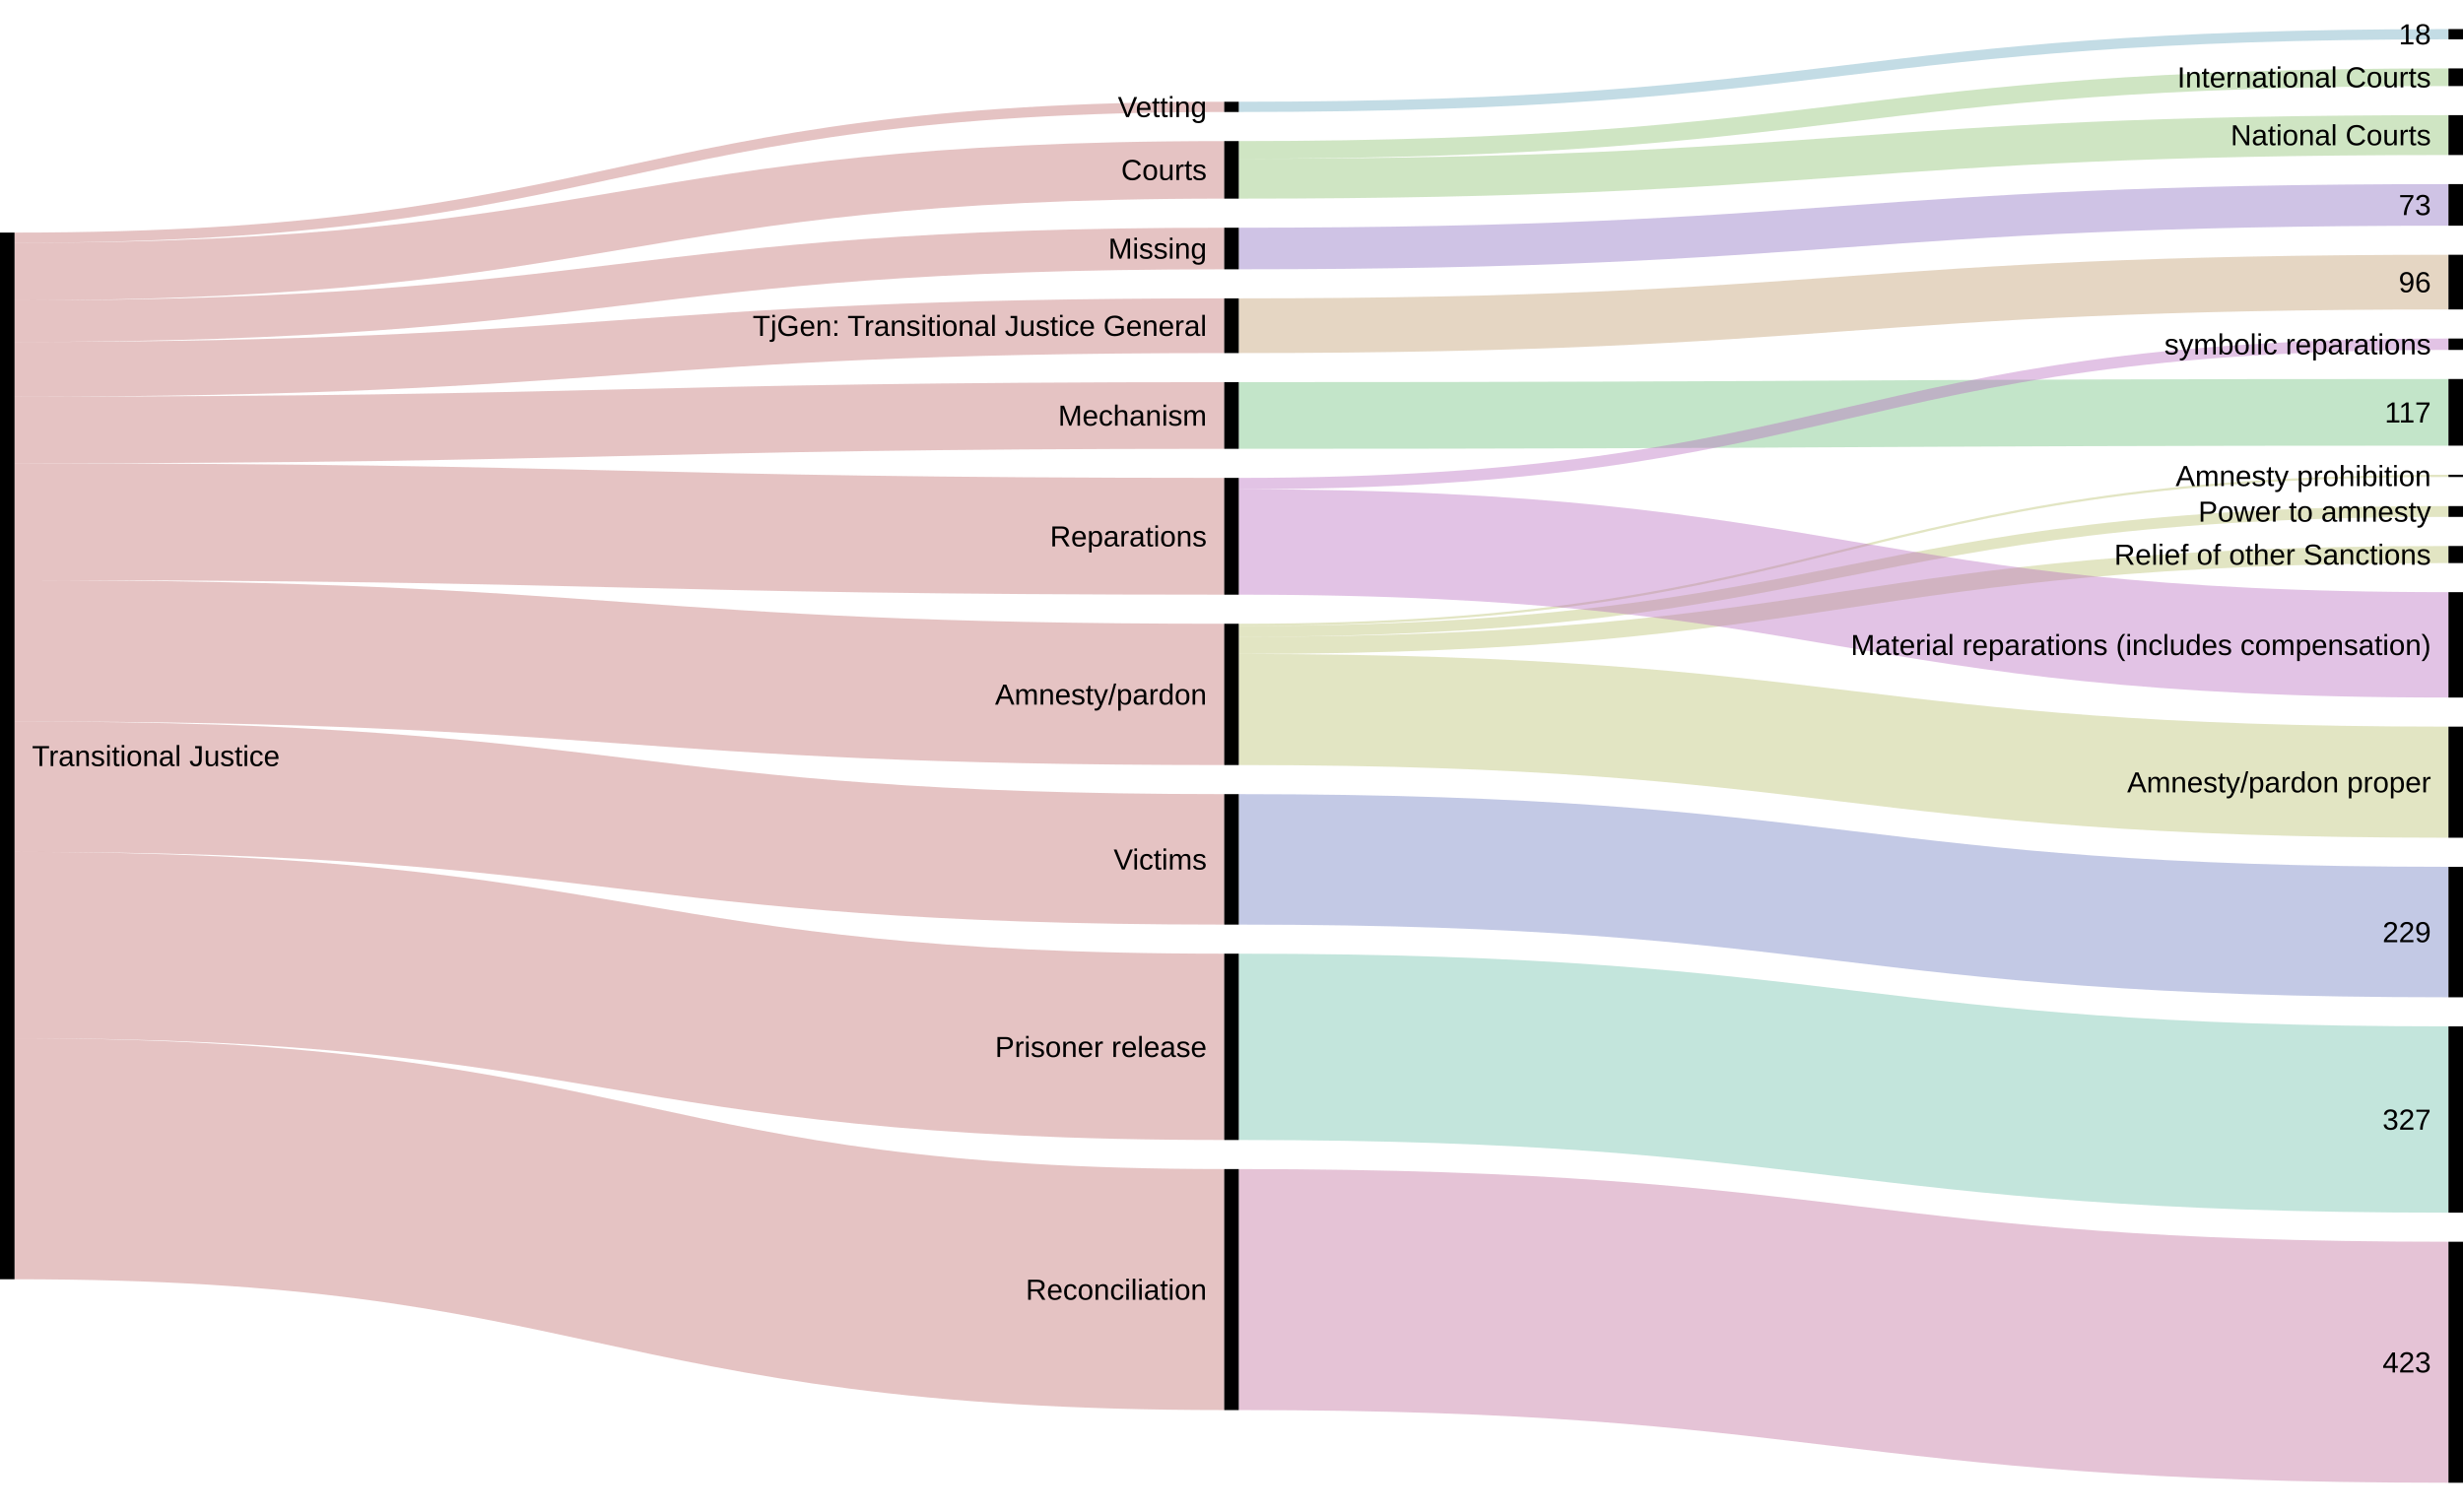
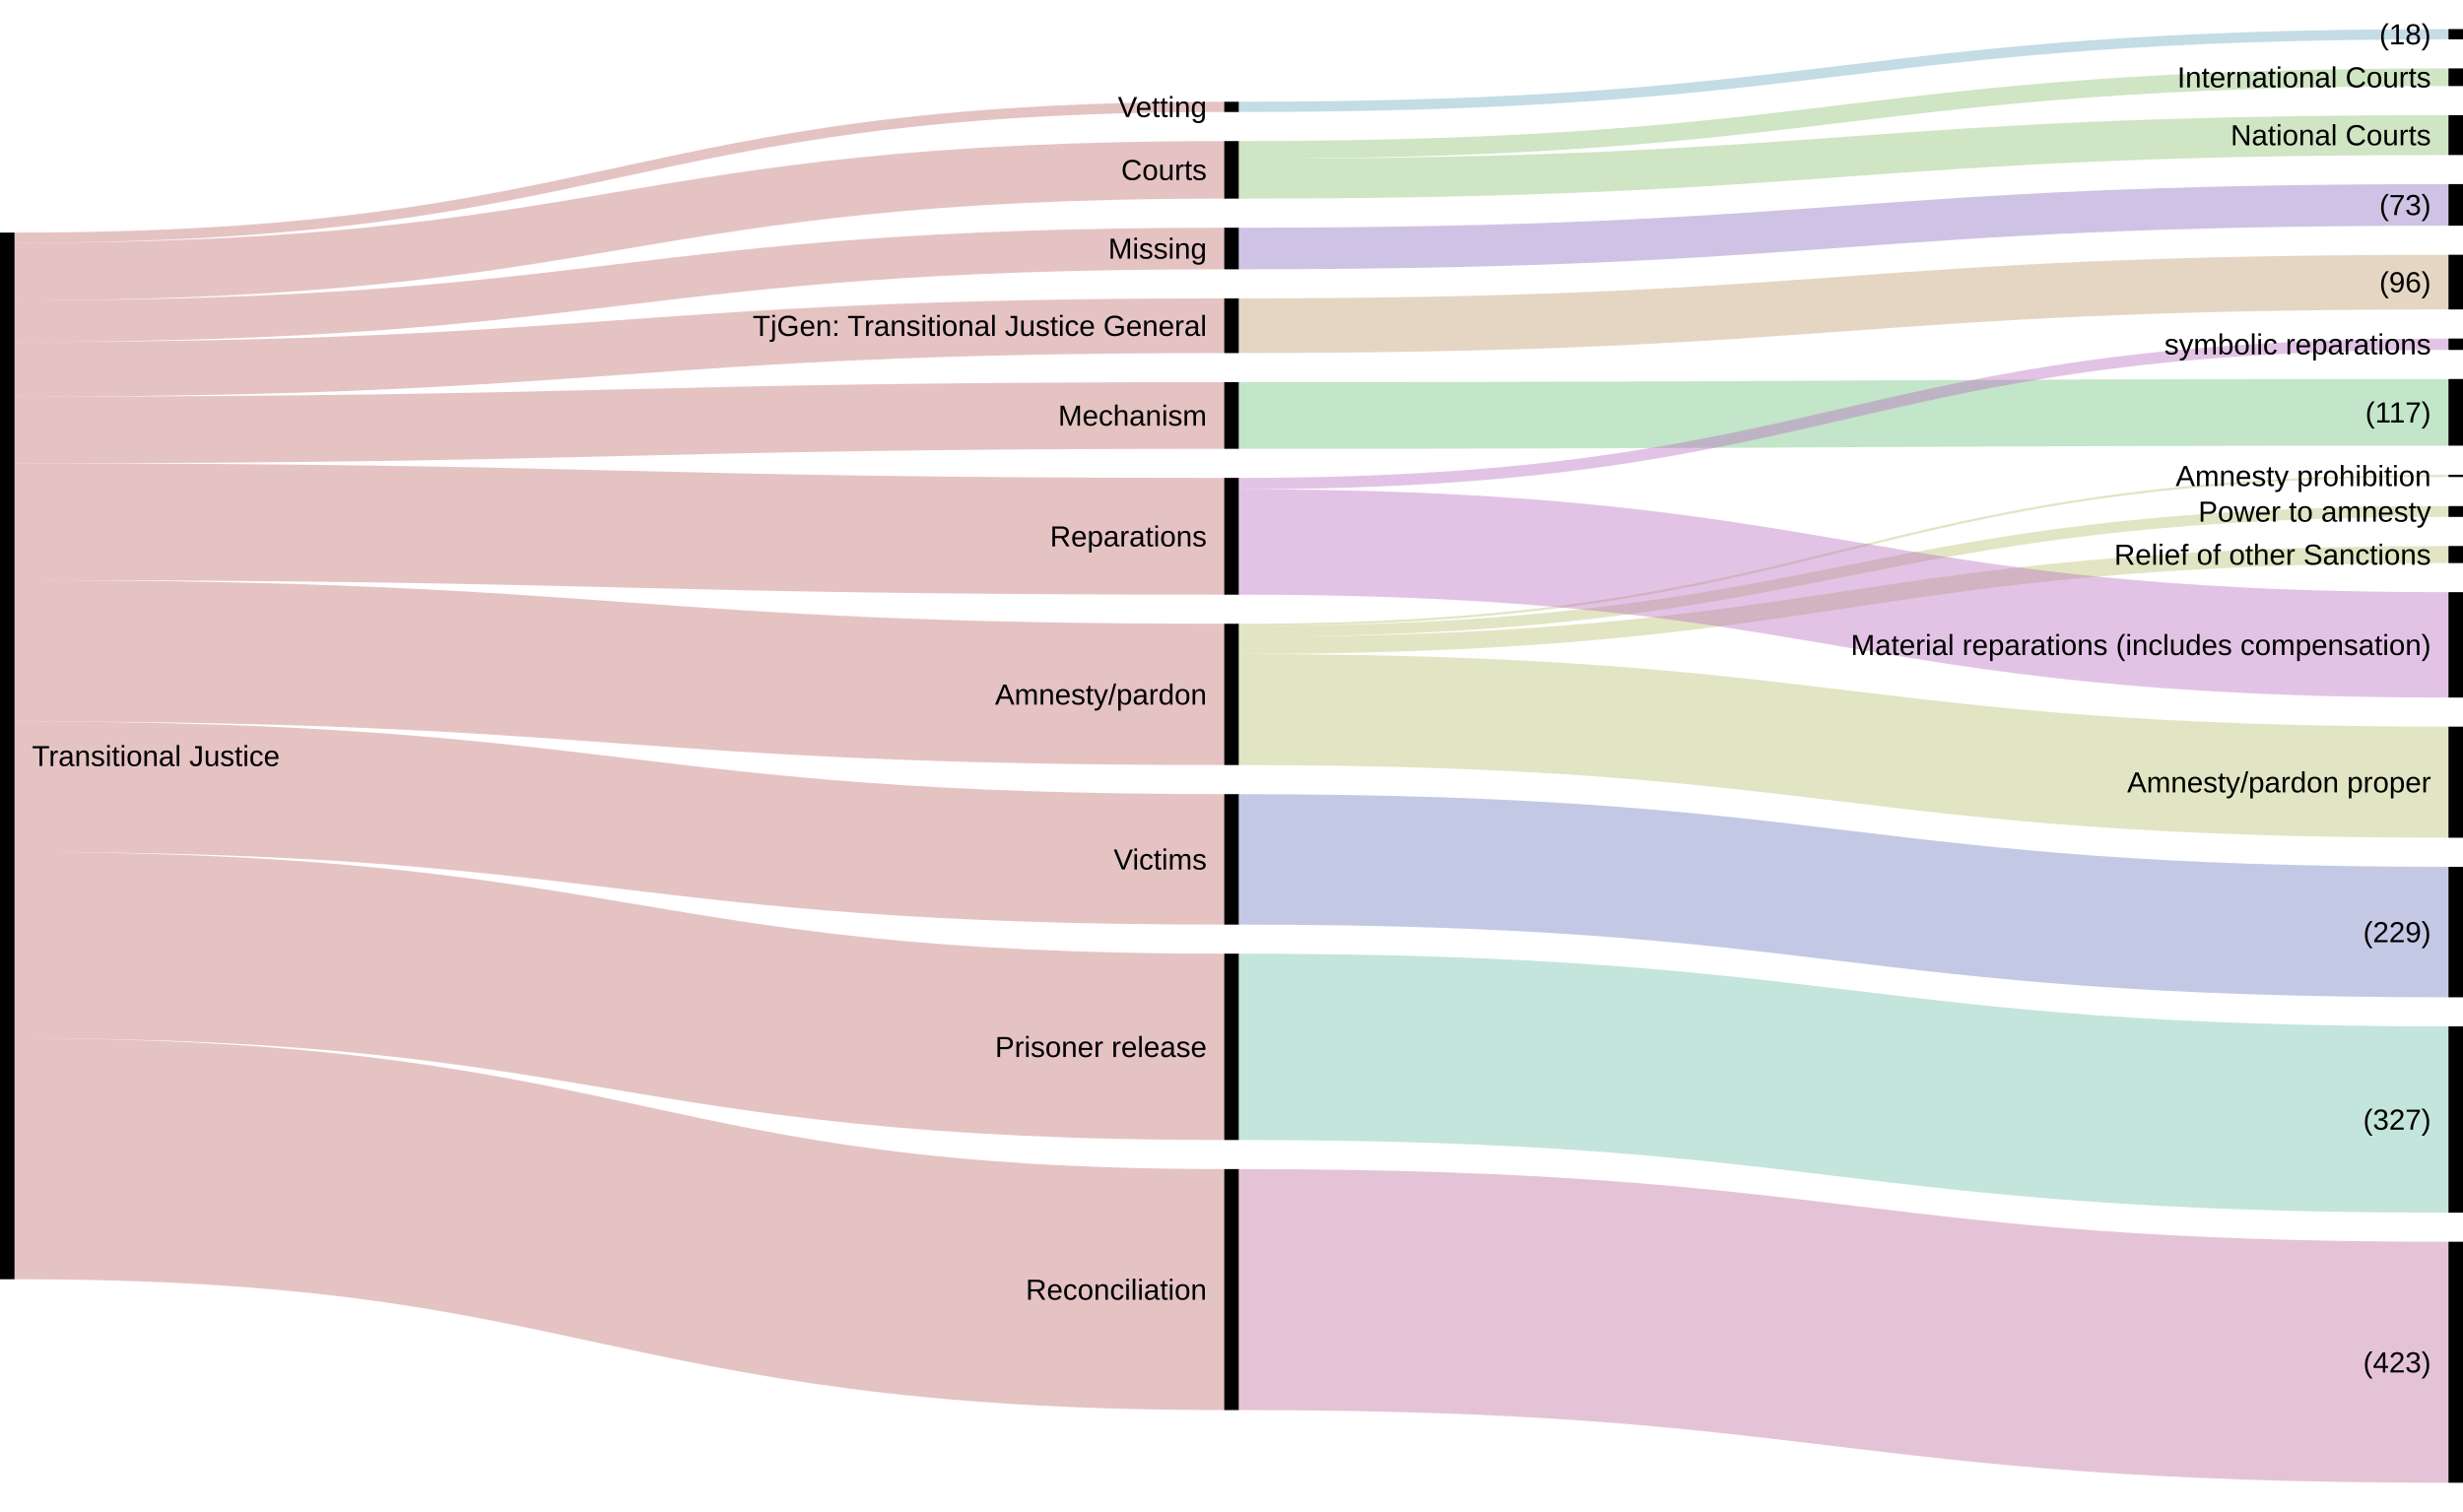
<svg xmlns="http://www.w3.org/2000/svg" id="mysvg" width="847" height="520" version="1.1">
  <g transform="translate(0, 10)">
    <g class="links" fill="none" stroke-opacity="0.4">
      <path d="M5,117.033C213,117.033,213,102.033,421,102.033" stroke-width="18.813" style="stroke: rgb(191, 105, 105);" />
      <path d="M5,213.843C213,213.843,213,228.843,421,228.843" stroke-width="48.601" style="stroke: rgb(191, 105, 105);" />
      <path d="M5,83.424C213,83.424,213,48.424,421,48.424" stroke-width="19.793" style="stroke: rgb(191, 105, 105);" />
      <path d="M5,137.904C213,137.904,213,132.904,421,132.904" stroke-width="22.929" style="stroke: rgb(191, 105, 105);" />
      <path d="M5,315.063C213,315.063,213,350.063,421,350.063" stroke-width="64.083" style="stroke: rgb(191, 105, 105);" />
      <path d="M5,71.764C213,71.764,213,26.764,421,26.764" stroke-width="3.527" style="stroke: rgb(191, 105, 105);" />
      <path d="M5,260.582C213,260.582,213,285.582,421,285.582" stroke-width="44.878" style="stroke: rgb(191, 105, 105);" />
      <path d="M5,100.474C213,100.474,213,75.474,421,75.474" stroke-width="14.306" style="stroke: rgb(191, 105, 105);" />
      <path d="M5,169.456C213,169.456,213,174.456,421,174.456" stroke-width="40.174" style="stroke: rgb(191, 105, 105);" />
      <path d="M5,388.552C213,388.552,213,433.552,421,433.552" stroke-width="82.896" style="stroke: rgb(191, 105, 105);" />
      <path d="M426,102.033C634,102.033,634,87.033,842,87.033" stroke-width="18.813" style="stroke: rgb(191, 152, 105);" />
      <path d="M426,234.036C634,234.036,634,259.036,842,259.036" stroke-width="38.214" style="stroke: rgb(183, 191, 105);" />
      <path d="M426,211.99C634,211.99,634,180.735,842,180.735" stroke-width="5.879" style="stroke: rgb(183, 191, 105);" />
      <path d="M426,207.188C634,207.188,634,165.934,842,165.934" stroke-width="3.723" style="stroke: rgb(183, 191, 105);" />
      <path d="M426,204.935C634,204.935,634,153.68,842,153.68" stroke-width="0.784" style="stroke: rgb(183, 191, 105);" />
      <path d="M426,51.462C634,51.462,634,36.462,842,36.462" stroke-width="13.718" style="stroke: rgb(136, 191, 105);" />
      <path d="M426,41.565C634,41.565,634,16.565,842,16.565" stroke-width="6.075" style="stroke: rgb(136, 191, 105);" />
      <path d="M426,132.904C634,132.904,634,131.824,842,131.824" stroke-width="22.929" style="stroke: rgb(105, 191, 121);" />
      <path d="M426,350.063C634,350.063,634,375.063,842,375.063" stroke-width="64.083" style="stroke: rgb(105, 191, 167);" />
      <path d="M426,26.764C634,26.764,634,1.764,842,1.764" stroke-width="3.527" style="stroke: rgb(105, 167, 191);" />
      <path d="M426,285.582C634,285.582,634,310.582,842,310.582" stroke-width="44.878" style="stroke: rgb(105, 121, 191);" />
      <path d="M426,75.474C634,75.474,634,60.474,842,60.474" stroke-width="14.306" style="stroke: rgb(136, 105, 191);" />
      <path d="M426,156.328C634,156.328,634,108.4,842,108.4" stroke-width="3.919" style="stroke: rgb(183, 105, 191);" />
      <path d="M426,176.415C634,176.415,634,211.802,842,211.802" stroke-width="36.255" style="stroke: rgb(183, 105, 191);" />
      <path d="M426,433.552C634,433.552,634,458.552,842,458.552" stroke-width="82.896" style="stroke: rgb(191, 105, 152);" />
    </g>
    <g class="nodes" font-family="Arial, Helvetica" font-size="10">
      <g>
        <rect x="0" y="70" height="360" width="5" fill="#000" />
        <text x="11" y="250" dy="0.35em" text-anchor="start">Transitional Justice</text>
      </g>
      <g>
        <rect x="421" y="204.543" height="48.601" width="5" fill="#000" />
        <text x="415" y="228.843" dy="0.35em" text-anchor="end">Amnesty/pardon</text>
      </g>
      <g>
        <rect x="421" y="38.527" height="19.793" width="5" fill="#000" />
        <text x="415" y="48.424" dy="0.35em" text-anchor="end">Courts</text>
      </g>
      <g>
        <rect x="421" y="121.44" height="22.929" width="5" fill="#000" />
        <text x="415" y="132.904" dy="0.35em" text-anchor="end">Mechanism</text>
      </g>
      <g>
        <rect x="421" y="68.321" height="14.306" width="5" fill="#000" />
        <text x="415" y="75.474" dy="0.35em" text-anchor="end">Missing</text>
      </g>
      <g>
        <rect x="421" y="318.021" height="64.083" width="5" fill="#000" />
        <text x="415" y="350.063" dy="0.35em" text-anchor="end">Prisoner release</text>
      </g>
      <g>
        <rect x="421" y="392.104" height="82.896" width="5" fill="#000" />
        <text x="415" y="433.552" dy="0.35em" text-anchor="end">Reconciliation</text>
      </g>
      <g>
        <rect x="421" y="154.369" height="40.174" width="5" fill="#000" />
        <text x="415" y="174.456" dy="0.35em" text-anchor="end">Reparations</text>
      </g>
      <g>
        <rect x="421" y="92.627" height="18.813" width="5" fill="#000" />
        <text x="415" y="102.033" dy="0.35em" text-anchor="end">TjGen: Transitional Justice General</text>
      </g>
      <g>
        <rect x="421" y="25" height="3.527" width="5" fill="#000" />
        <text x="415" y="26.764" dy="0.35em" text-anchor="end">Vetting</text>
      </g>
      <g>
        <rect x="421" y="263.144" height="44.878" width="5" fill="#000" />
        <text x="415" y="285.582" dy="0.35em" text-anchor="end">Victims</text>
      </g>
      <g>
        <rect x="842" y="120.359" height="22.929" width="5" fill="#000" />
-         <text x="836" y="131.824" dy="0.35em" text-anchor="end">117</text>
+         <text x="836" y="131.824" dy="0.35em" text-anchor="end">(117)</text>
      </g>
      <g>
        <rect x="842" y="-2.5579538487363607e-13" height="3.527" width="5" fill="#000" />
-         <text x="836" y="1.764" dy="0.35em" text-anchor="end">18</text>
+         <text x="836" y="1.764" dy="0.35em" text-anchor="end">(18)</text>
      </g>
      <g>
        <rect x="842" y="288.144" height="44.878" width="5" fill="#000" />
-         <text x="836" y="310.582" dy="0.35em" text-anchor="end">229</text>
+         <text x="836" y="310.582" dy="0.35em" text-anchor="end">(229)</text>
      </g>
      <g>
        <rect x="842" y="343.021" height="64.083" width="5" fill="#000" />
-         <text x="836" y="375.063" dy="0.35em" text-anchor="end">327</text>
+         <text x="836" y="375.063" dy="0.35em" text-anchor="end">(327)</text>
      </g>
      <g>
        <rect x="842" y="417.104" height="82.896" width="5" fill="#000" />
-         <text x="836" y="458.552" dy="0.35em" text-anchor="end">423</text>
+         <text x="836" y="458.552" dy="0.35em" text-anchor="end">(423)</text>
      </g>
      <g>
        <rect x="842" y="53.321" height="14.306" width="5" fill="#000" />
-         <text x="836" y="60.474" dy="0.35em" text-anchor="end">73</text>
+         <text x="836" y="60.474" dy="0.35em" text-anchor="end">(73)</text>
      </g>
      <g>
        <rect x="842" y="77.627" height="18.813" width="5" fill="#000" />
-         <text x="836" y="87.033" dy="0.35em" text-anchor="end">96</text>
+         <text x="836" y="87.033" dy="0.35em" text-anchor="end">(96)</text>
      </g>
      <g>
        <rect x="842" y="153.288" height="0.784" width="5" fill="#000" />
        <text x="836" y="153.68" dy="0.35em" text-anchor="end">Amnesty prohibition</text>
      </g>
      <g>
        <rect x="842" y="239.929" height="38.214" width="5" fill="#000" />
        <text x="836" y="259.036" dy="0.35em" text-anchor="end">Amnesty/pardon proper</text>
      </g>
      <g>
        <rect x="842" y="13.527" height="6.075" width="5" fill="#000" />
        <text x="836" y="16.565" dy="0.35em" text-anchor="end">International Courts</text>
      </g>
      <g>
        <rect x="842" y="193.674" height="36.255" width="5" fill="#000" />
        <text x="836" y="211.802" dy="0.35em" text-anchor="end">Material reparations (includes compensation)</text>
      </g>
      <g>
        <rect x="842" y="29.603" height="13.718" width="5" fill="#000" />
        <text x="836" y="36.462" dy="0.35em" text-anchor="end">National Courts</text>
      </g>
      <g>
        <rect x="842" y="164.072" height="3.723" width="5" fill="#000" />
        <text x="836" y="165.934" dy="0.35em" text-anchor="end">Power to amnesty</text>
      </g>
      <g>
        <rect x="842" y="177.795" height="5.879" width="5" fill="#000" />
        <text x="836" y="180.735" dy="0.35em" text-anchor="end">Relief of other Sanctions</text>
      </g>
      <g>
        <rect x="842" y="106.44" height="3.919" width="5" fill="#000" />
        <text x="836" y="108.4" dy="0.35em" text-anchor="end">symbolic reparations</text>
      </g>
    </g>
  </g>
</svg>
